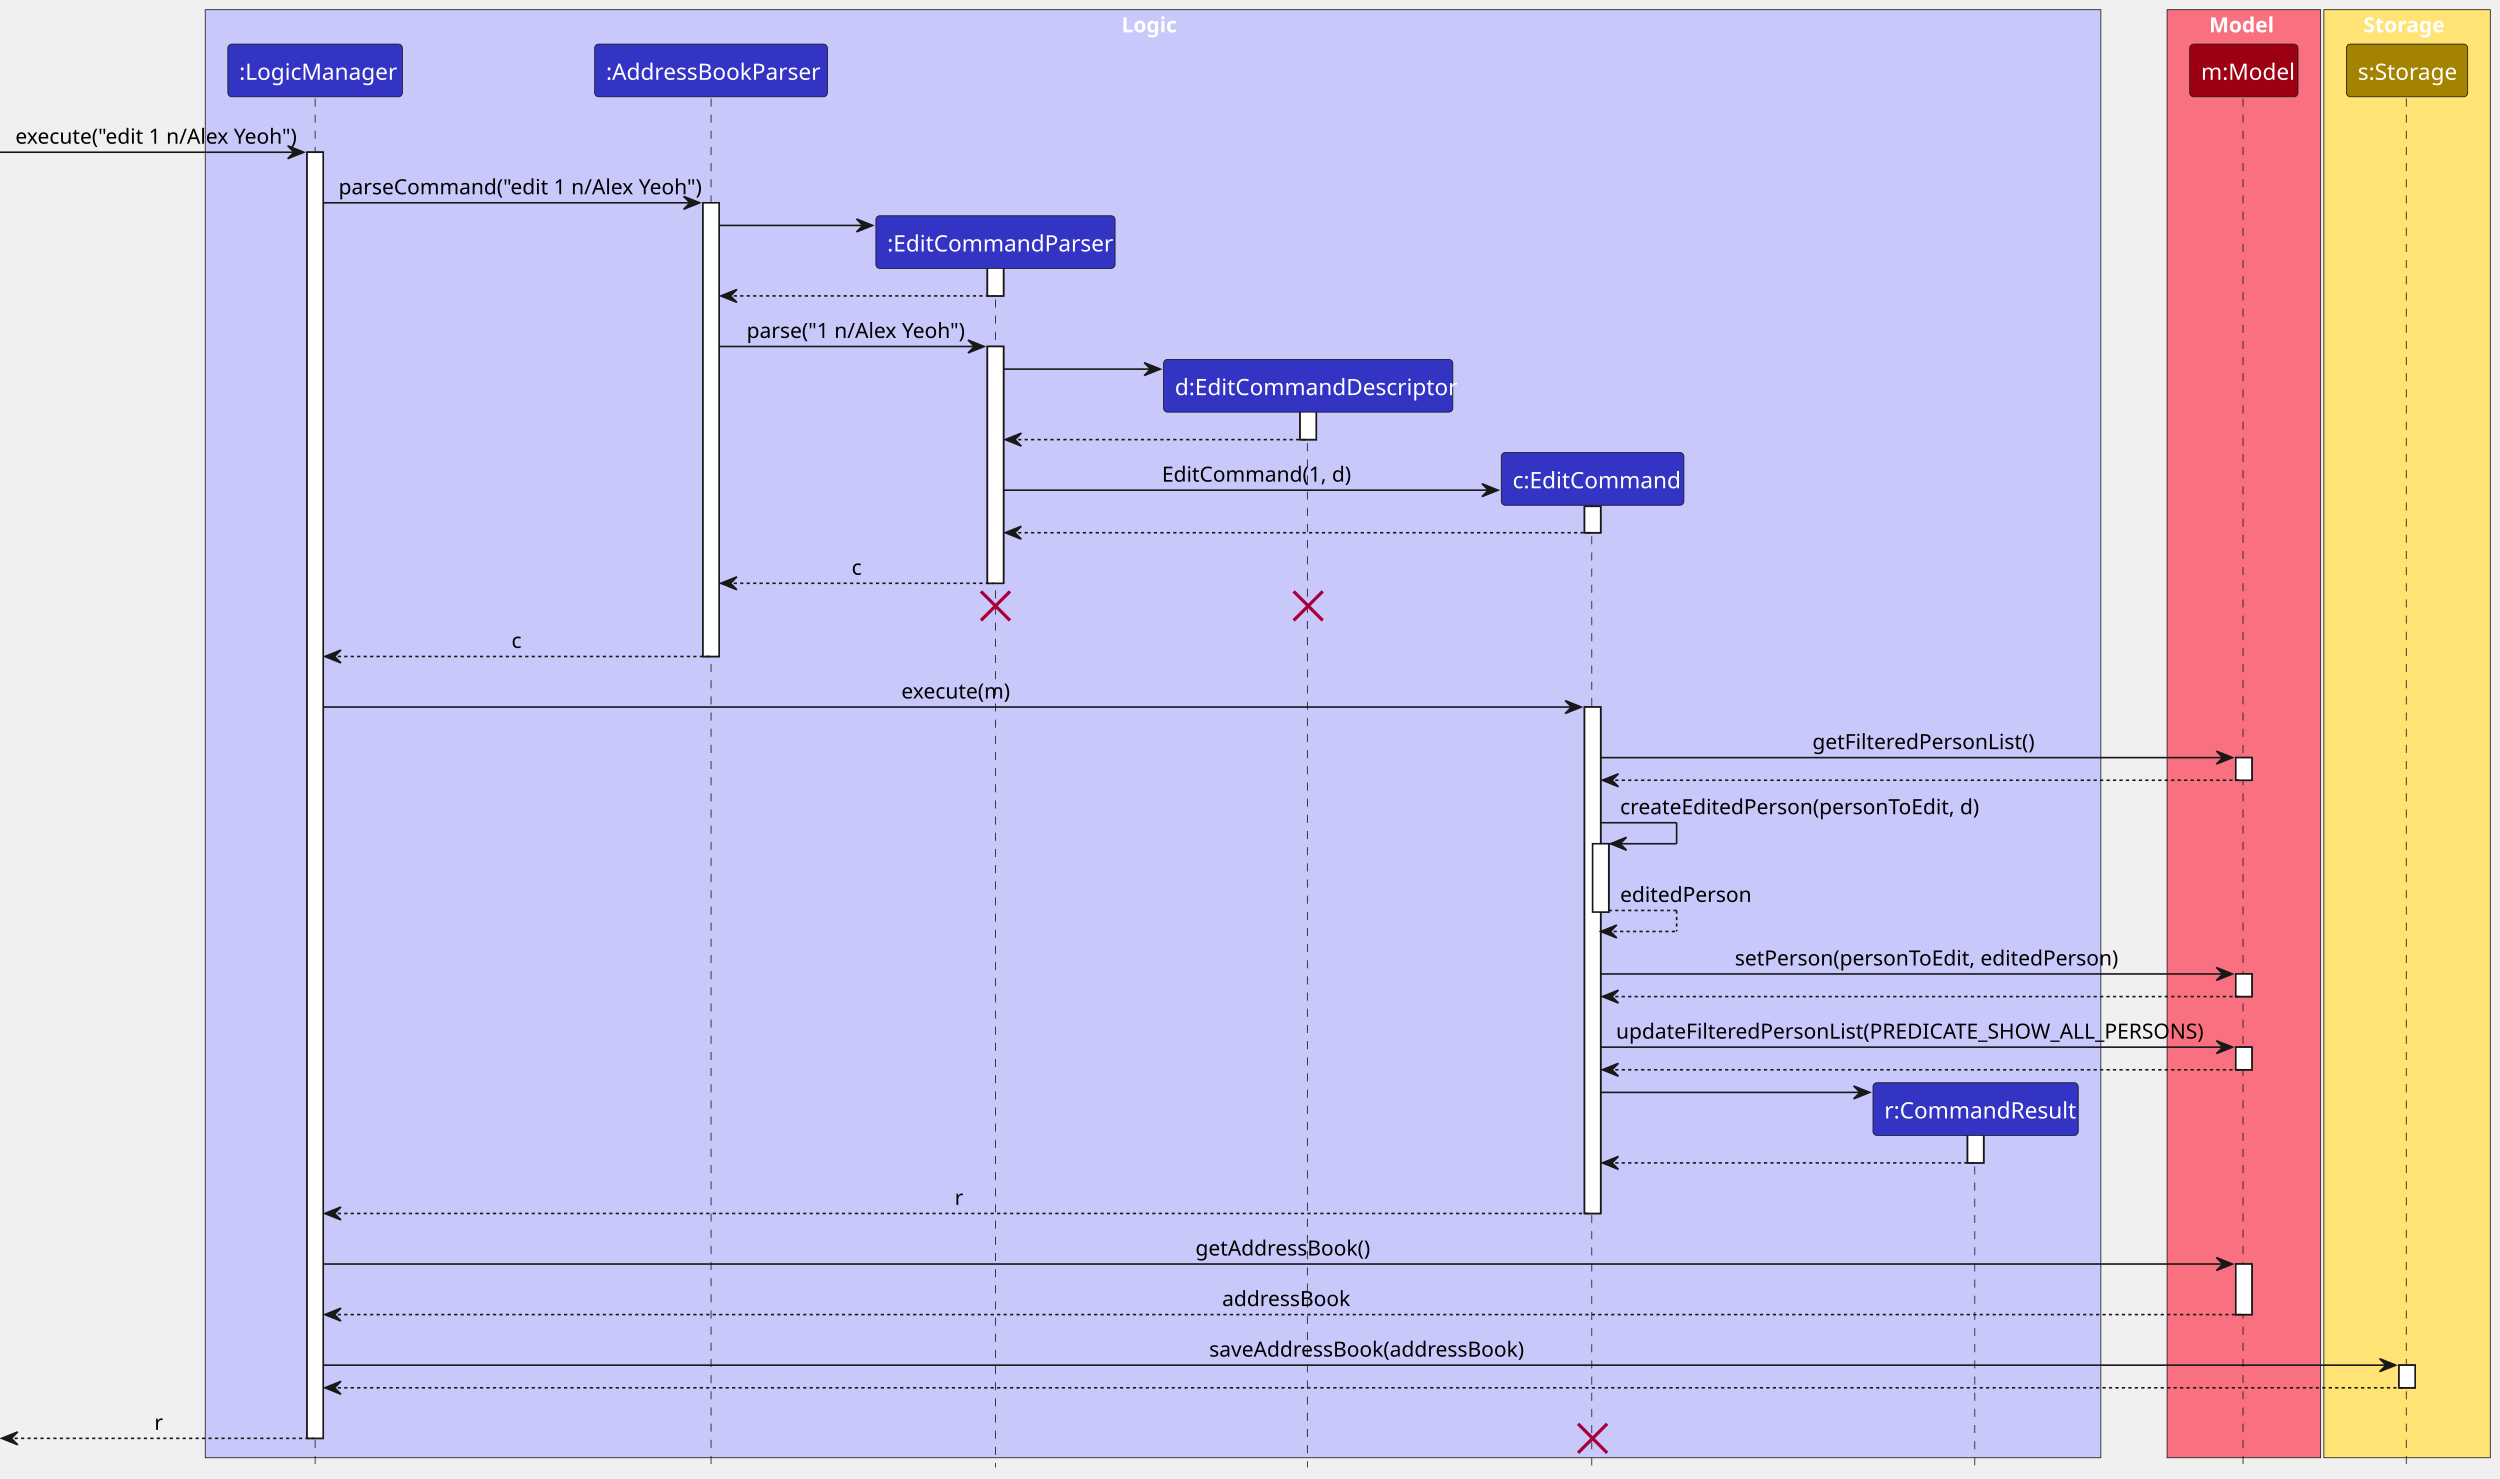
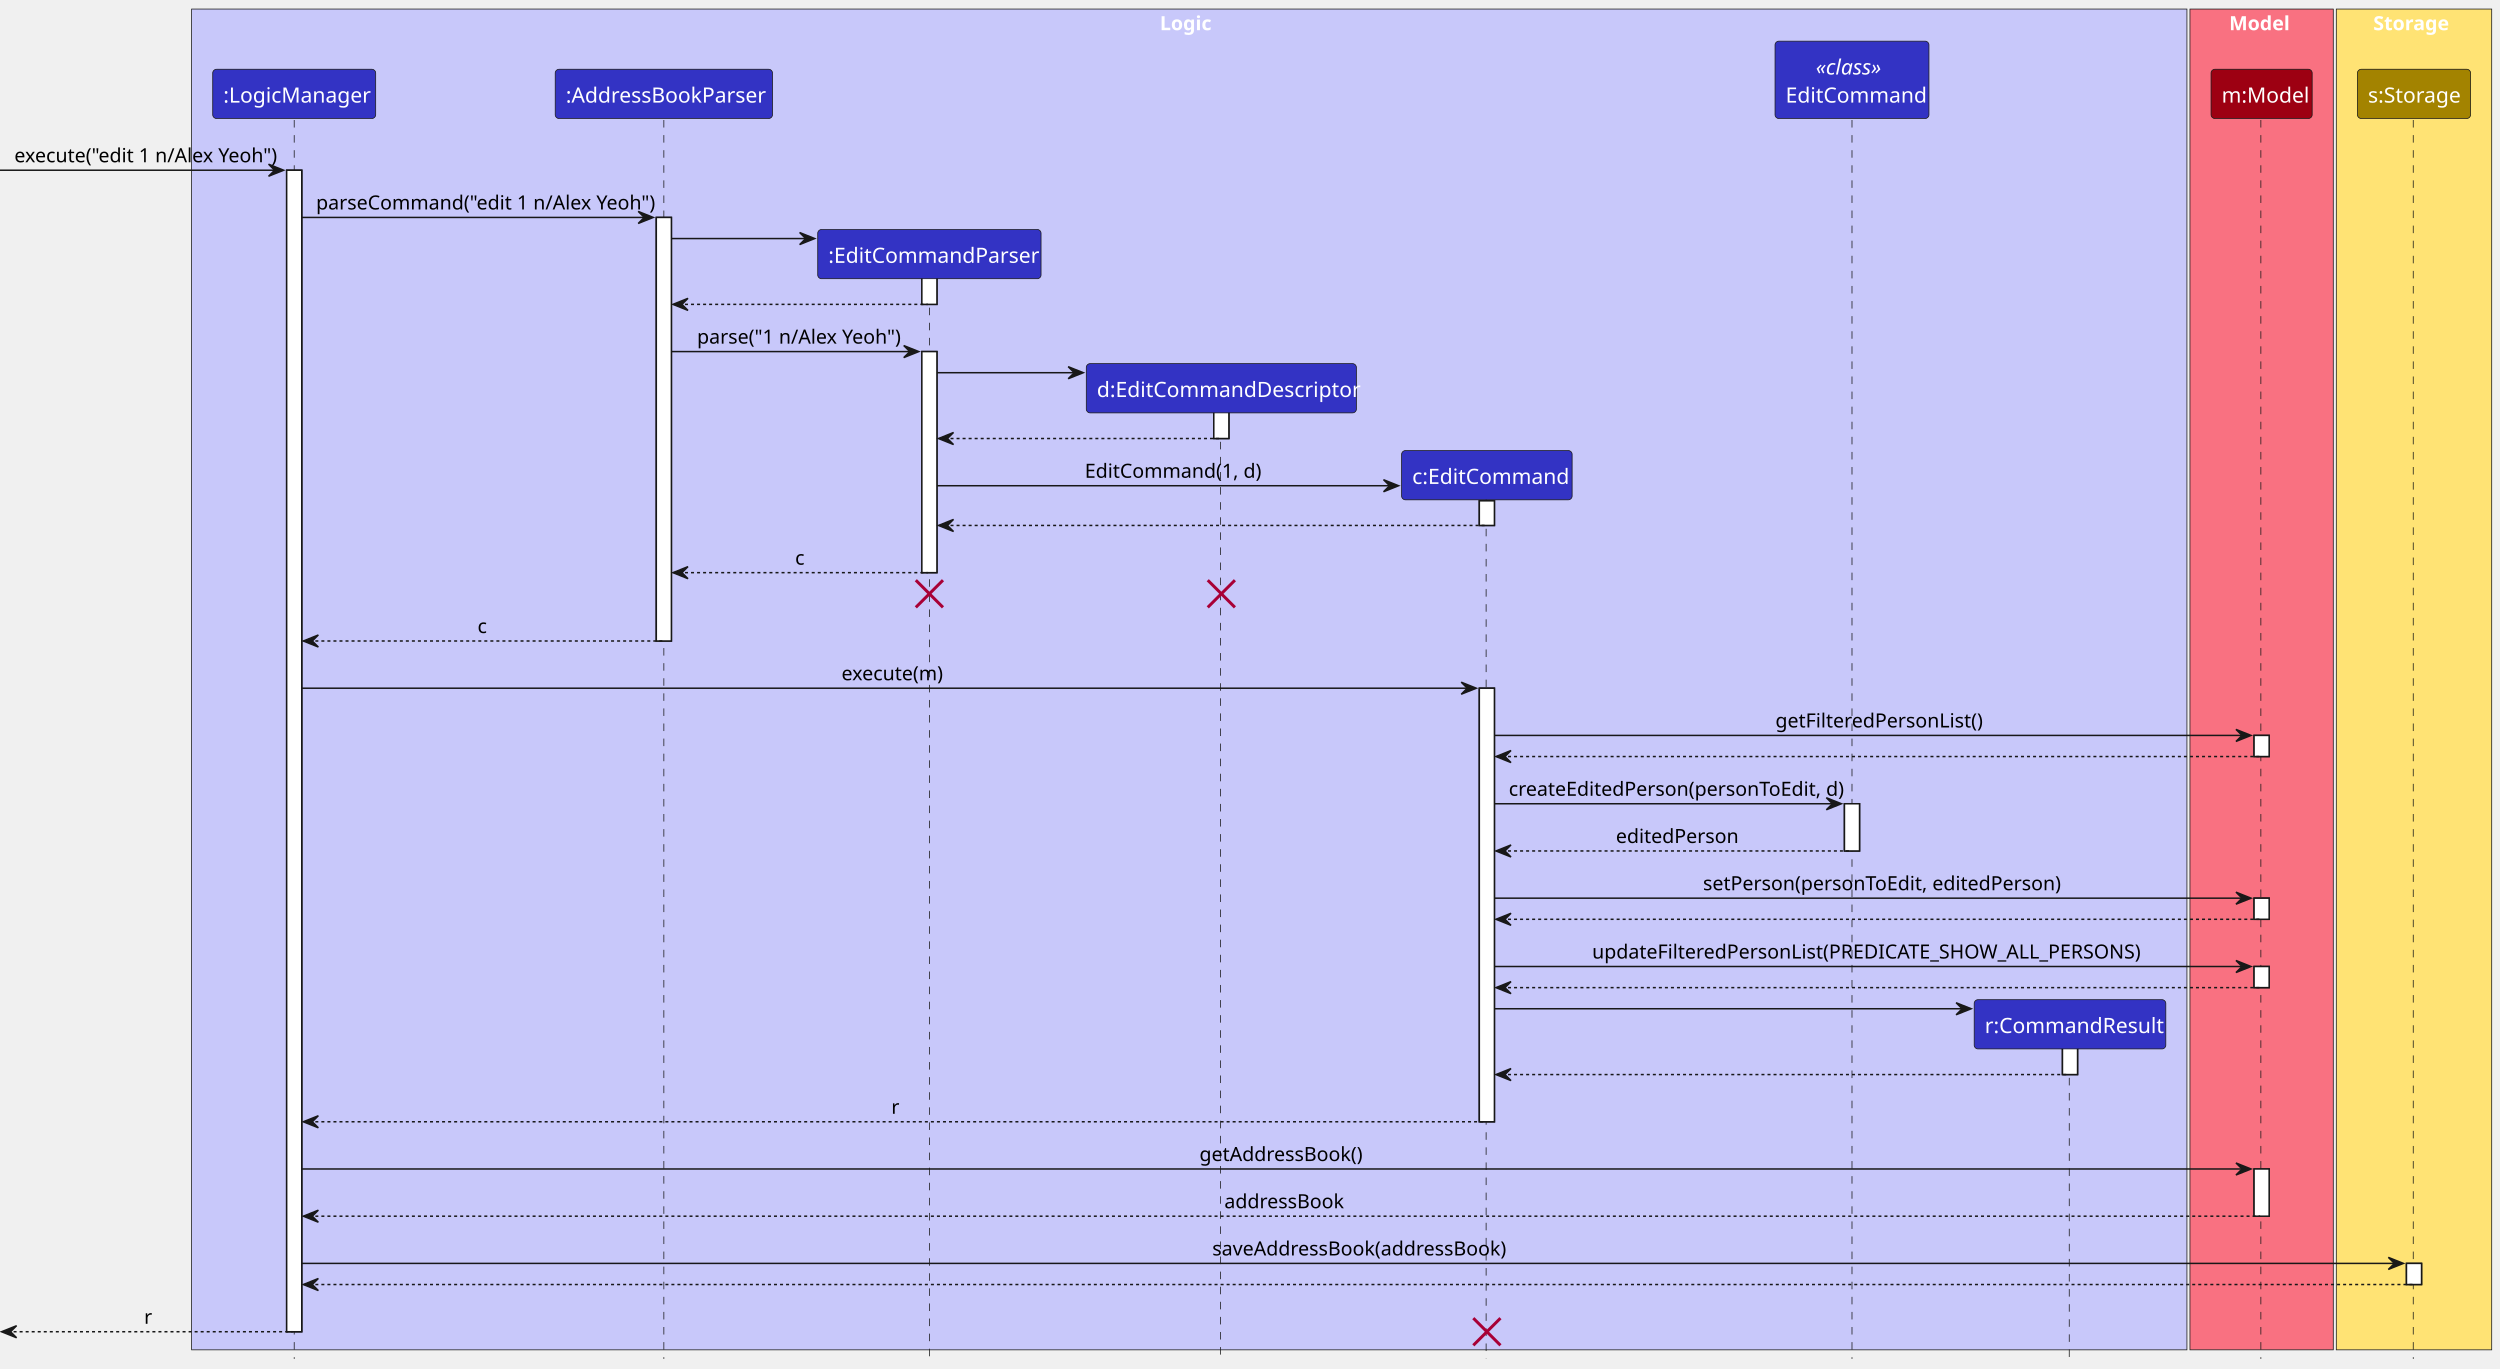
- <svg xmlns="http://www.w3.org/2000/svg" contentStyleType="text/css" height="915px" preserveAspectRatio="none" style="width:1547px;height:915px;background:#FFFFFF;" version="1.1" viewBox="0 0 1547 915" width="1547px" zoomAndPan="magnify">
+ <svg xmlns="http://www.w3.org/2000/svg" contentStyleType="text/css" height="907px" preserveAspectRatio="none" style="width:1657px;height:907px;background:#FFFFFF;" version="1.1" viewBox="0 0 1657 907" width="1657px" zoomAndPan="magnify">
  <defs />
  <g>
-     <rect fill="#C8C8FA" height="896.053" style="stroke:#181818;stroke-width:0.5;" width="1173" x="127" y="6" />
-     <text fill="#FFFFFF" font-family="sans-serif" font-size="13" font-weight="bold" lengthAdjust="spacing" textLength="35" x="694" y="20.028">Logic</text>
-     <rect fill="#F97181" height="896.053" style="stroke:#181818;stroke-width:0.5;" width="95" x="1341" y="6" />
-     <text fill="#FFFFFF" font-family="sans-serif" font-size="13" font-weight="bold" lengthAdjust="spacing" textLength="39" x="1367" y="20.028">Model</text>
-     <rect fill="#FFE374" height="896.053" style="stroke:#181818;stroke-width:0.5;" width="103" x="1438" y="6" />
-     <text fill="#FFFFFF" font-family="sans-serif" font-size="13" font-weight="bold" lengthAdjust="spacing" textLength="50" x="1462.5" y="20.028">Storage</text>
-     <rect fill="#FFFFFF" height="795.85" style="stroke:#181818;stroke-width:1.0;" width="10" x="190" y="94.203" />
-     <rect fill="#FFFFFF" height="280.736" style="stroke:#181818;stroke-width:1.0;" width="10" x="435" y="125.494" />
-     <rect fill="#FFFFFF" height="33.621" style="stroke:#181818;stroke-width:1.0;" width="10" x="611" y="149.494" />
-     <rect fill="#FFFFFF" height="146.533" style="stroke:#181818;stroke-width:1.0;" width="10" x="611" y="214.406" />
-     <rect fill="#FFFFFF" height="33.621" style="stroke:#181818;stroke-width:1.0;" width="10" x="804.5" y="238.406" />
-     <rect fill="#FFFFFF" height="16.33" style="stroke:#181818;stroke-width:1.0;" width="10" x="980.5" y="313.318" />
-     <rect fill="#FFFFFF" height="313.367" style="stroke:#181818;stroke-width:1.0;" width="10" x="980.5" y="437.522" />
-     <rect fill="#FFFFFF" height="42.291" style="stroke:#181818;stroke-width:1.0;" width="10" x="985.5" y="522.104" />
-     <rect fill="#FFFFFF" height="33.621" style="stroke:#181818;stroke-width:1.0;" width="10" x="1217.5" y="685.977" />
-     <rect fill="#FFFFFF" height="14" style="stroke:#181818;stroke-width:1.0;" width="10" x="1383.5" y="468.812" />
-     <rect fill="#FFFFFF" height="14" style="stroke:#181818;stroke-width:1.0;" width="10" x="1383.5" y="602.686" />
-     <rect fill="#FFFFFF" height="14" style="stroke:#181818;stroke-width:1.0;" width="10" x="1383.5" y="647.977" />
-     <rect fill="#FFFFFF" height="31.291" style="stroke:#181818;stroke-width:1.0;" width="10" x="1383.5" y="782.18" />
-     <rect fill="#FFFFFF" height="14" style="stroke:#181818;stroke-width:1.0;" width="10" x="1484.5" y="844.762" />
-     <line style="stroke:#181818;stroke-width:0.5;stroke-dasharray:5.0,5.0;" x1="195" x2="195" y1="60.912" y2="908.053" />
-     <line style="stroke:#181818;stroke-width:0.5;stroke-dasharray:5.0,5.0;" x1="440" x2="440" y1="60.912" y2="908.053" />
-     <line style="stroke:#181818;stroke-width:0.5;stroke-dasharray:5.0,5.0;" x1="616" x2="616" y1="165.305" y2="908.053" />
-     <line style="stroke:#181818;stroke-width:0.5;stroke-dasharray:5.0,5.0;" x1="809" x2="809" y1="254.217" y2="908.053" />
-     <line style="stroke:#181818;stroke-width:0.5;stroke-dasharray:5.0,5.0;" x1="985" x2="985" y1="311.838" y2="908.053" />
-     <line style="stroke:#181818;stroke-width:0.5;stroke-dasharray:5.0,5.0;" x1="1222" x2="1222" y1="701.787" y2="908.053" />
-     <line style="stroke:#181818;stroke-width:0.5;stroke-dasharray:5.0,5.0;" x1="1388" x2="1388" y1="60.912" y2="908.053" />
-     <line style="stroke:#181818;stroke-width:0.5;stroke-dasharray:5.0,5.0;" x1="1489" x2="1489" y1="60.912" y2="908.053" />
-     <rect fill="#3333C4" height="32.621" rx="2.5" ry="2.5" style="stroke:#181818;stroke-width:0.5;" width="108" x="141" y="27.291" />
-     <text fill="#FFFFFF" font-family="sans-serif" font-size="14" lengthAdjust="spacing" textLength="94" x="148" y="49.398">:LogicManager</text>
-     <rect fill="#3333C4" height="32.621" rx="2.5" ry="2.5" style="stroke:#181818;stroke-width:0.5;" width="144" x="368" y="27.291" />
-     <text fill="#FFFFFF" font-family="sans-serif" font-size="14" lengthAdjust="spacing" textLength="130" x="375" y="49.398">:AddressBookParser</text>
-     <rect fill="#9D0012" height="32.621" rx="2.5" ry="2.5" style="stroke:#181818;stroke-width:0.5;" width="67" x="1355" y="27.291" />
-     <text fill="#FFFFFF" font-family="sans-serif" font-size="14" lengthAdjust="spacing" textLength="53" x="1362" y="49.398">m:Model</text>
-     <rect fill="#A38300" height="32.621" rx="2.5" ry="2.5" style="stroke:#181818;stroke-width:0.5;" width="75" x="1452" y="27.291" />
-     <text fill="#FFFFFF" font-family="sans-serif" font-size="14" lengthAdjust="spacing" textLength="61" x="1459" y="49.398">s:Storage</text>
-     <rect fill="#FFFFFF" height="795.85" style="stroke:#181818;stroke-width:1.0;" width="10" x="190" y="94.203" />
-     <rect fill="#FFFFFF" height="280.736" style="stroke:#181818;stroke-width:1.0;" width="10" x="435" y="125.494" />
-     <rect fill="#FFFFFF" height="33.621" style="stroke:#181818;stroke-width:1.0;" width="10" x="611" y="149.494" />
-     <rect fill="#FFFFFF" height="146.533" style="stroke:#181818;stroke-width:1.0;" width="10" x="611" y="214.406" />
-     <rect fill="#FFFFFF" height="33.621" style="stroke:#181818;stroke-width:1.0;" width="10" x="804.5" y="238.406" />
-     <rect fill="#FFFFFF" height="16.33" style="stroke:#181818;stroke-width:1.0;" width="10" x="980.5" y="313.318" />
-     <rect fill="#FFFFFF" height="313.367" style="stroke:#181818;stroke-width:1.0;" width="10" x="980.5" y="437.522" />
-     <rect fill="#FFFFFF" height="42.291" style="stroke:#181818;stroke-width:1.0;" width="10" x="985.5" y="522.104" />
-     <rect fill="#FFFFFF" height="33.621" style="stroke:#181818;stroke-width:1.0;" width="10" x="1217.5" y="685.977" />
-     <rect fill="#FFFFFF" height="14" style="stroke:#181818;stroke-width:1.0;" width="10" x="1383.5" y="468.812" />
-     <rect fill="#FFFFFF" height="14" style="stroke:#181818;stroke-width:1.0;" width="10" x="1383.5" y="602.686" />
-     <rect fill="#FFFFFF" height="14" style="stroke:#181818;stroke-width:1.0;" width="10" x="1383.5" y="647.977" />
-     <rect fill="#FFFFFF" height="31.291" style="stroke:#181818;stroke-width:1.0;" width="10" x="1383.5" y="782.18" />
-     <rect fill="#FFFFFF" height="14" style="stroke:#181818;stroke-width:1.0;" width="10" x="1484.5" y="844.762" />
-     <polygon fill="#181818" points="178,90.203,188,94.203,178,98.203,182,94.203" style="stroke:#181818;stroke-width:1.0;" />
-     <line style="stroke:#181818;stroke-width:1.0;" x1="0" x2="184" y1="94.203" y2="94.203" />
-     <text fill="#000000" font-family="sans-serif" font-size="13" lengthAdjust="spacing" textLength="171" x="9.5" y="88.94">execute("edit 1 n/Alex Yeoh")</text>
-     <polygon fill="#181818" points="423,121.494,433,125.494,423,129.494,427,125.494" style="stroke:#181818;stroke-width:1.0;" />
-     <line style="stroke:#181818;stroke-width:1.0;" x1="200" x2="429" y1="125.494" y2="125.494" />
-     <text fill="#000000" font-family="sans-serif" font-size="13" lengthAdjust="spacing" textLength="216" x="209.5" y="120.231">parseCommand("edit 1 n/Alex Yeoh")</text>
-     <polygon fill="#181818" points="530,135.494,540,139.494,530,143.494,534,139.494" style="stroke:#181818;stroke-width:1.0;" />
-     <line style="stroke:#181818;stroke-width:1.0;" x1="445" x2="536" y1="139.494" y2="139.494" />
-     <rect fill="#3333C4" height="32.621" rx="2.5" ry="2.5" style="stroke:#181818;stroke-width:0.5;" width="148" x="542" y="133.494" />
-     <text fill="#FFFFFF" font-family="sans-serif" font-size="14" lengthAdjust="spacing" textLength="134" x="549" y="155.602">:EditCommandParser</text>
-     <polygon fill="#181818" points="456,179.115,446,183.115,456,187.115,452,183.115" style="stroke:#181818;stroke-width:1.0;" />
-     <line style="stroke:#181818;stroke-width:1.0;stroke-dasharray:2.0,2.0;" x1="450" x2="615" y1="183.115" y2="183.115" />
-     <polygon fill="#181818" points="599,210.406,609,214.406,599,218.406,603,214.406" style="stroke:#181818;stroke-width:1.0;" />
-     <line style="stroke:#181818;stroke-width:1.0;" x1="445" x2="605" y1="214.406" y2="214.406" />
-     <text fill="#000000" font-family="sans-serif" font-size="13" lengthAdjust="spacing" textLength="132" x="462" y="209.144">parse("1 n/Alex Yeoh")</text>
-     <polygon fill="#181818" points="708,224.406,718,228.406,708,232.406,712,228.406" style="stroke:#181818;stroke-width:1.0;" />
-     <line style="stroke:#181818;stroke-width:1.0;" x1="621" x2="714" y1="228.406" y2="228.406" />
-     <rect fill="#3333C4" height="32.621" rx="2.5" ry="2.5" style="stroke:#181818;stroke-width:0.5;" width="179" x="720" y="222.406" />
-     <text fill="#FFFFFF" font-family="sans-serif" font-size="14" lengthAdjust="spacing" textLength="165" x="727" y="244.514">d:EditCommandDescriptor</text>
-     <polygon fill="#181818" points="632,268.027,622,272.027,632,276.027,628,272.027" style="stroke:#181818;stroke-width:1.0;" />
-     <line style="stroke:#181818;stroke-width:1.0;stroke-dasharray:2.0,2.0;" x1="626" x2="808.5" y1="272.027" y2="272.027" />
-     <polygon fill="#181818" points="917,299.318,927,303.318,917,307.318,921,303.318" style="stroke:#181818;stroke-width:1.0;" />
-     <line style="stroke:#181818;stroke-width:1.0;" x1="621" x2="923" y1="303.318" y2="303.318" />
-     <text fill="#000000" font-family="sans-serif" font-size="13" lengthAdjust="spacing" textLength="112" x="719" y="298.056">EditCommand(1, d)</text>
-     <rect fill="#3333C4" height="32.621" rx="2.5" ry="2.5" style="stroke:#181818;stroke-width:0.5;" width="113" x="929" y="280.027" />
-     <text fill="#FFFFFF" font-family="sans-serif" font-size="14" lengthAdjust="spacing" textLength="99" x="936" y="302.135">c:EditCommand</text>
-     <polygon fill="#181818" points="632,325.648,622,329.648,632,333.648,628,329.648" style="stroke:#181818;stroke-width:1.0;" />
-     <line style="stroke:#181818;stroke-width:1.0;stroke-dasharray:2.0,2.0;" x1="626" x2="984.5" y1="329.648" y2="329.648" />
-     <polygon fill="#181818" points="456,356.94,446,360.94,456,364.94,452,360.94" style="stroke:#181818;stroke-width:1.0;" />
-     <line style="stroke:#181818;stroke-width:1.0;stroke-dasharray:2.0,2.0;" x1="450" x2="615" y1="360.94" y2="360.94" />
-     <text fill="#000000" font-family="sans-serif" font-size="13" lengthAdjust="spacing" textLength="7" x="527" y="355.677">c</text>
-     <line style="stroke:#A80036;stroke-width:2.0;" x1="607" x2="625" y1="365.94" y2="383.94" />
-     <line style="stroke:#A80036;stroke-width:2.0;" x1="607" x2="625" y1="383.94" y2="365.94" />
-     <line style="stroke:#A80036;stroke-width:2.0;" x1="800.5" x2="818.5" y1="365.94" y2="383.94" />
-     <line style="stroke:#A80036;stroke-width:2.0;" x1="800.5" x2="818.5" y1="383.94" y2="365.94" />
-     <polygon fill="#181818" points="211,402.231,201,406.231,211,410.231,207,406.231" style="stroke:#181818;stroke-width:1.0;" />
-     <line style="stroke:#181818;stroke-width:1.0;stroke-dasharray:2.0,2.0;" x1="205" x2="439" y1="406.231" y2="406.231" />
-     <text fill="#000000" font-family="sans-serif" font-size="13" lengthAdjust="spacing" textLength="7" x="316.5" y="400.968">c</text>
-     <polygon fill="#181818" points="968.5,433.522,978.5,437.522,968.5,441.522,972.5,437.522" style="stroke:#181818;stroke-width:1.0;" />
-     <line style="stroke:#181818;stroke-width:1.0;" x1="200" x2="974.5" y1="437.522" y2="437.522" />
-     <text fill="#000000" font-family="sans-serif" font-size="13" lengthAdjust="spacing" textLength="65" x="557.75" y="432.259">execute(m)</text>
-     <polygon fill="#181818" points="1371.5,464.812,1381.5,468.812,1371.5,472.812,1375.5,468.812" style="stroke:#181818;stroke-width:1.0;" />
-     <line style="stroke:#181818;stroke-width:1.0;" x1="990.5" x2="1377.5" y1="468.812" y2="468.812" />
-     <text fill="#000000" font-family="sans-serif" font-size="13" lengthAdjust="spacing" textLength="131" x="1121.5" y="463.55">getFilteredPersonList()</text>
-     <polygon fill="#181818" points="1001.5,478.812,991.5,482.812,1001.5,486.812,997.5,482.812" style="stroke:#181818;stroke-width:1.0;" />
-     <line style="stroke:#181818;stroke-width:1.0;stroke-dasharray:2.0,2.0;" x1="995.5" x2="1387.5" y1="482.812" y2="482.812" />
-     <line style="stroke:#181818;stroke-width:1.0;" x1="990.5" x2="1037.5" y1="509.103" y2="509.103" />
-     <line style="stroke:#181818;stroke-width:1.0;" x1="1037.5" x2="1037.5" y1="509.103" y2="522.104" />
-     <line style="stroke:#181818;stroke-width:1.0;" x1="996.5" x2="1037.5" y1="522.104" y2="522.104" />
-     <polygon fill="#181818" points="1006.5,518.104,996.5,522.104,1006.5,526.104,1002.5,522.104" style="stroke:#181818;stroke-width:1.0;" />
-     <text fill="#000000" font-family="sans-serif" font-size="13" lengthAdjust="spacing" textLength="213" x="1002.5" y="503.841">createEditedPerson(personToEdit, d)</text>
-     <line style="stroke:#181818;stroke-width:1.0;stroke-dasharray:2.0,2.0;" x1="995.5" x2="1037.5" y1="563.394" y2="563.394" />
-     <line style="stroke:#181818;stroke-width:1.0;stroke-dasharray:2.0,2.0;" x1="1037.5" x2="1037.5" y1="563.394" y2="576.394" />
-     <line style="stroke:#181818;stroke-width:1.0;stroke-dasharray:2.0,2.0;" x1="990.5" x2="1037.5" y1="576.394" y2="576.394" />
-     <polygon fill="#181818" points="1000.5,572.394,990.5,576.394,1000.5,580.394,996.5,576.394" style="stroke:#181818;stroke-width:1.0;" />
-     <text fill="#000000" font-family="sans-serif" font-size="13" lengthAdjust="spacing" textLength="76" x="1002.5" y="558.132">editedPerson</text>
-     <polygon fill="#181818" points="1371.5,598.686,1381.5,602.686,1371.5,606.686,1375.5,602.686" style="stroke:#181818;stroke-width:1.0;" />
-     <line style="stroke:#181818;stroke-width:1.0;" x1="990.5" x2="1377.5" y1="602.686" y2="602.686" />
-     <text fill="#000000" font-family="sans-serif" font-size="13" lengthAdjust="spacing" textLength="227" x="1073.5" y="597.423">setPerson(personToEdit, editedPerson)</text>
-     <polygon fill="#181818" points="1001.5,612.686,991.5,616.686,1001.5,620.686,997.5,616.686" style="stroke:#181818;stroke-width:1.0;" />
-     <line style="stroke:#181818;stroke-width:1.0;stroke-dasharray:2.0,2.0;" x1="995.5" x2="1387.5" y1="616.686" y2="616.686" />
-     <polygon fill="#181818" points="1371.5,643.977,1381.5,647.977,1371.5,651.977,1375.5,647.977" style="stroke:#181818;stroke-width:1.0;" />
-     <line style="stroke:#181818;stroke-width:1.0;" x1="990.5" x2="1377.5" y1="647.977" y2="647.977" />
-     <text fill="#000000" font-family="sans-serif" font-size="13" lengthAdjust="spacing" textLength="374" x="1000" y="642.714">updateFilteredPersonList(PREDICATE_SHOW_ALL_PERSONS)</text>
-     <polygon fill="#181818" points="1001.5,657.977,991.5,661.977,1001.5,665.977,997.5,661.977" style="stroke:#181818;stroke-width:1.0;" />
-     <line style="stroke:#181818;stroke-width:1.0;stroke-dasharray:2.0,2.0;" x1="995.5" x2="1387.5" y1="661.977" y2="661.977" />
-     <polygon fill="#181818" points="1147,671.977,1157,675.977,1147,679.977,1151,675.977" style="stroke:#181818;stroke-width:1.0;" />
-     <line style="stroke:#181818;stroke-width:1.0;" x1="990.5" x2="1153" y1="675.977" y2="675.977" />
-     <rect fill="#3333C4" height="32.621" rx="2.5" ry="2.5" style="stroke:#181818;stroke-width:0.5;" width="127" x="1159" y="669.977" />
-     <text fill="#FFFFFF" font-family="sans-serif" font-size="14" lengthAdjust="spacing" textLength="113" x="1166" y="692.084">r:CommandResult</text>
-     <polygon fill="#181818" points="1001.5,715.598,991.5,719.598,1001.5,723.598,997.5,719.598" style="stroke:#181818;stroke-width:1.0;" />
-     <line style="stroke:#181818;stroke-width:1.0;stroke-dasharray:2.0,2.0;" x1="995.5" x2="1221.5" y1="719.598" y2="719.598" />
-     <polygon fill="#181818" points="211,746.889,201,750.889,211,754.889,207,750.889" style="stroke:#181818;stroke-width:1.0;" />
-     <line style="stroke:#181818;stroke-width:1.0;stroke-dasharray:2.0,2.0;" x1="205" x2="984.5" y1="750.889" y2="750.889" />
-     <text fill="#000000" font-family="sans-serif" font-size="13" lengthAdjust="spacing" textLength="4" x="590.75" y="745.626">r</text>
-     <polygon fill="#181818" points="1371.5,778.18,1381.5,782.18,1371.5,786.18,1375.5,782.18" style="stroke:#181818;stroke-width:1.0;" />
-     <line style="stroke:#181818;stroke-width:1.0;" x1="200" x2="1377.5" y1="782.18" y2="782.18" />
-     <text fill="#000000" font-family="sans-serif" font-size="13" lengthAdjust="spacing" textLength="104" x="739.75" y="776.917">getAddressBook()</text>
-     <polygon fill="#181818" points="211,809.471,201,813.471,211,817.471,207,813.471" style="stroke:#181818;stroke-width:1.0;" />
-     <line style="stroke:#181818;stroke-width:1.0;stroke-dasharray:2.0,2.0;" x1="205" x2="1387.5" y1="813.471" y2="813.471" />
-     <text fill="#000000" font-family="sans-serif" font-size="13" lengthAdjust="spacing" textLength="76" x="756.25" y="808.208">addressBook</text>
-     <polygon fill="#181818" points="1472.5,840.762,1482.5,844.762,1472.5,848.762,1476.5,844.762" style="stroke:#181818;stroke-width:1.0;" />
-     <line style="stroke:#181818;stroke-width:1.0;" x1="200" x2="1478.5" y1="844.762" y2="844.762" />
-     <text fill="#000000" font-family="sans-serif" font-size="13" lengthAdjust="spacing" textLength="188" x="748.25" y="839.499">saveAddressBook(addressBook)</text>
-     <polygon fill="#181818" points="211,854.762,201,858.762,211,862.762,207,858.762" style="stroke:#181818;stroke-width:1.0;" />
-     <line style="stroke:#181818;stroke-width:1.0;stroke-dasharray:2.0,2.0;" x1="205" x2="1488.5" y1="858.762" y2="858.762" />
-     <polygon fill="#181818" points="11,886.053,1,890.053,11,894.053,7,890.053" style="stroke:#181818;stroke-width:1.0;" />
-     <line style="stroke:#181818;stroke-width:1.0;stroke-dasharray:2.0,2.0;" x1="5" x2="194" y1="890.053" y2="890.053" />
-     <text fill="#000000" font-family="sans-serif" font-size="13" lengthAdjust="spacing" textLength="4" x="95.5" y="884.79">r</text>
-     <line style="stroke:#A80036;stroke-width:2.0;" x1="976.5" x2="994.5" y1="881.053" y2="899.053" />
-     <line style="stroke:#A80036;stroke-width:2.0;" x1="976.5" x2="994.5" y1="899.053" y2="881.053" />
+     <rect fill="#C8C8FA" height="888.674" style="stroke:#181818;stroke-width:0.5;" width="1322.5" x="127" y="6" />
+     <text fill="#FFFFFF" font-family="sans-serif" font-size="13" font-weight="bold" lengthAdjust="spacing" textLength="35" x="768.75" y="20.028">Logic</text>
+     <rect fill="#F97181" height="888.674" style="stroke:#181818;stroke-width:0.5;" width="95" x="1451.5" y="6" />
+     <text fill="#FFFFFF" font-family="sans-serif" font-size="13" font-weight="bold" lengthAdjust="spacing" textLength="39" x="1477.5" y="20.028">Model</text>
+     <rect fill="#FFE374" height="888.674" style="stroke:#181818;stroke-width:0.5;" width="103" x="1548.5" y="6" />
+     <text fill="#FFFFFF" font-family="sans-serif" font-size="13" font-weight="bold" lengthAdjust="spacing" textLength="50" x="1573" y="20.028">Storage</text>
+     <rect fill="#FFFFFF" height="769.85" style="stroke:#181818;stroke-width:1.0;" width="10" x="190" y="112.824" />
+     <rect fill="#FFFFFF" height="280.736" style="stroke:#181818;stroke-width:1.0;" width="10" x="435" y="144.115" />
+     <rect fill="#FFFFFF" height="33.621" style="stroke:#181818;stroke-width:1.0;" width="10" x="611" y="168.115" />
+     <rect fill="#FFFFFF" height="146.533" style="stroke:#181818;stroke-width:1.0;" width="10" x="611" y="233.027" />
+     <rect fill="#FFFFFF" height="33.621" style="stroke:#181818;stroke-width:1.0;" width="10" x="804.5" y="257.027" />
+     <rect fill="#FFFFFF" height="16.33" style="stroke:#181818;stroke-width:1.0;" width="10" x="980.5" y="331.94" />
+     <rect fill="#FFFFFF" height="287.367" style="stroke:#181818;stroke-width:1.0;" width="10" x="980.5" y="456.143" />
+     <rect fill="#FFFFFF" height="31.291" style="stroke:#181818;stroke-width:1.0;" width="10" x="1222.5" y="532.725" />
+     <rect fill="#FFFFFF" height="33.621" style="stroke:#181818;stroke-width:1.0;" width="10" x="1367" y="678.598" />
+     <rect fill="#FFFFFF" height="14" style="stroke:#181818;stroke-width:1.0;" width="10" x="1494" y="487.434" />
+     <rect fill="#FFFFFF" height="14" style="stroke:#181818;stroke-width:1.0;" width="10" x="1494" y="595.307" />
+     <rect fill="#FFFFFF" height="14" style="stroke:#181818;stroke-width:1.0;" width="10" x="1494" y="640.598" />
+     <rect fill="#FFFFFF" height="31.291" style="stroke:#181818;stroke-width:1.0;" width="10" x="1494" y="774.801" />
+     <rect fill="#FFFFFF" height="14" style="stroke:#181818;stroke-width:1.0;" width="10" x="1595" y="837.383" />
+     <line style="stroke:#181818;stroke-width:0.5;stroke-dasharray:5.0,5.0;" x1="195" x2="195" y1="79.533" y2="900.674" />
+     <line style="stroke:#181818;stroke-width:0.5;stroke-dasharray:5.0,5.0;" x1="440" x2="440" y1="79.533" y2="900.674" />
+     <line style="stroke:#181818;stroke-width:0.5;stroke-dasharray:5.0,5.0;" x1="616" x2="616" y1="183.926" y2="900.674" />
+     <line style="stroke:#181818;stroke-width:0.5;stroke-dasharray:5.0,5.0;" x1="809" x2="809" y1="272.838" y2="900.674" />
+     <line style="stroke:#181818;stroke-width:0.5;stroke-dasharray:5.0,5.0;" x1="985" x2="985" y1="330.459" y2="900.674" />
+     <line style="stroke:#181818;stroke-width:0.5;stroke-dasharray:5.0,5.0;" x1="1227.5" x2="1227.5" y1="79.533" y2="900.674" />
+     <line style="stroke:#181818;stroke-width:0.5;stroke-dasharray:5.0,5.0;" x1="1371.5" x2="1371.5" y1="694.408" y2="900.674" />
+     <line style="stroke:#181818;stroke-width:0.5;stroke-dasharray:5.0,5.0;" x1="1498.5" x2="1498.5" y1="79.533" y2="900.674" />
+     <line style="stroke:#181818;stroke-width:0.5;stroke-dasharray:5.0,5.0;" x1="1599.5" x2="1599.5" y1="79.533" y2="900.674" />
+     <rect fill="#3333C4" height="32.621" rx="2.5" ry="2.5" style="stroke:#181818;stroke-width:0.5;" width="108" x="141" y="45.912" />
+     <text fill="#FFFFFF" font-family="sans-serif" font-size="14" lengthAdjust="spacing" textLength="94" x="148" y="68.019">:LogicManager</text>
+     <rect fill="#3333C4" height="32.621" rx="2.5" ry="2.5" style="stroke:#181818;stroke-width:0.5;" width="144" x="368" y="45.912" />
+     <text fill="#FFFFFF" font-family="sans-serif" font-size="14" lengthAdjust="spacing" textLength="130" x="375" y="68.019">:AddressBookParser</text>
+     <rect fill="#3333C4" height="51.242" rx="2.5" ry="2.5" style="stroke:#181818;stroke-width:0.5;" width="102" x="1176.5" y="27.291" />
+     <text fill="#FFFFFF" font-family="sans-serif" font-size="14" font-style="italic" lengthAdjust="spacing" textLength="48" x="1203.5" y="49.398">«class»</text>
+     <text fill="#FFFFFF" font-family="sans-serif" font-size="14" lengthAdjust="spacing" textLength="88" x="1183.5" y="68.019">EditCommand</text>
+     <rect fill="#9D0012" height="32.621" rx="2.5" ry="2.5" style="stroke:#181818;stroke-width:0.5;" width="67" x="1465.5" y="45.912" />
+     <text fill="#FFFFFF" font-family="sans-serif" font-size="14" lengthAdjust="spacing" textLength="53" x="1472.5" y="68.019">m:Model</text>
+     <rect fill="#A38300" height="32.621" rx="2.5" ry="2.5" style="stroke:#181818;stroke-width:0.5;" width="75" x="1562.5" y="45.912" />
+     <text fill="#FFFFFF" font-family="sans-serif" font-size="14" lengthAdjust="spacing" textLength="61" x="1569.5" y="68.019">s:Storage</text>
+     <rect fill="#FFFFFF" height="769.85" style="stroke:#181818;stroke-width:1.0;" width="10" x="190" y="112.824" />
+     <rect fill="#FFFFFF" height="280.736" style="stroke:#181818;stroke-width:1.0;" width="10" x="435" y="144.115" />
+     <rect fill="#FFFFFF" height="33.621" style="stroke:#181818;stroke-width:1.0;" width="10" x="611" y="168.115" />
+     <rect fill="#FFFFFF" height="146.533" style="stroke:#181818;stroke-width:1.0;" width="10" x="611" y="233.027" />
+     <rect fill="#FFFFFF" height="33.621" style="stroke:#181818;stroke-width:1.0;" width="10" x="804.5" y="257.027" />
+     <rect fill="#FFFFFF" height="16.33" style="stroke:#181818;stroke-width:1.0;" width="10" x="980.5" y="331.94" />
+     <rect fill="#FFFFFF" height="287.367" style="stroke:#181818;stroke-width:1.0;" width="10" x="980.5" y="456.143" />
+     <rect fill="#FFFFFF" height="31.291" style="stroke:#181818;stroke-width:1.0;" width="10" x="1222.5" y="532.725" />
+     <rect fill="#FFFFFF" height="33.621" style="stroke:#181818;stroke-width:1.0;" width="10" x="1367" y="678.598" />
+     <rect fill="#FFFFFF" height="14" style="stroke:#181818;stroke-width:1.0;" width="10" x="1494" y="487.434" />
+     <rect fill="#FFFFFF" height="14" style="stroke:#181818;stroke-width:1.0;" width="10" x="1494" y="595.307" />
+     <rect fill="#FFFFFF" height="14" style="stroke:#181818;stroke-width:1.0;" width="10" x="1494" y="640.598" />
+     <rect fill="#FFFFFF" height="31.291" style="stroke:#181818;stroke-width:1.0;" width="10" x="1494" y="774.801" />
+     <rect fill="#FFFFFF" height="14" style="stroke:#181818;stroke-width:1.0;" width="10" x="1595" y="837.383" />
+     <polygon fill="#181818" points="178,108.824,188,112.824,178,116.824,182,112.824" style="stroke:#181818;stroke-width:1.0;" />
+     <line style="stroke:#181818;stroke-width:1.0;" x1="0" x2="184" y1="112.824" y2="112.824" />
+     <text fill="#000000" font-family="sans-serif" font-size="13" lengthAdjust="spacing" textLength="171" x="9.5" y="107.561">execute("edit 1 n/Alex Yeoh")</text>
+     <polygon fill="#181818" points="423,140.115,433,144.115,423,148.115,427,144.115" style="stroke:#181818;stroke-width:1.0;" />
+     <line style="stroke:#181818;stroke-width:1.0;" x1="200" x2="429" y1="144.115" y2="144.115" />
+     <text fill="#000000" font-family="sans-serif" font-size="13" lengthAdjust="spacing" textLength="216" x="209.5" y="138.852">parseCommand("edit 1 n/Alex Yeoh")</text>
+     <polygon fill="#181818" points="530,154.115,540,158.115,530,162.115,534,158.115" style="stroke:#181818;stroke-width:1.0;" />
+     <line style="stroke:#181818;stroke-width:1.0;" x1="445" x2="536" y1="158.115" y2="158.115" />
+     <rect fill="#3333C4" height="32.621" rx="2.5" ry="2.5" style="stroke:#181818;stroke-width:0.5;" width="148" x="542" y="152.115" />
+     <text fill="#FFFFFF" font-family="sans-serif" font-size="14" lengthAdjust="spacing" textLength="134" x="549" y="174.223">:EditCommandParser</text>
+     <polygon fill="#181818" points="456,197.736,446,201.736,456,205.736,452,201.736" style="stroke:#181818;stroke-width:1.0;" />
+     <line style="stroke:#181818;stroke-width:1.0;stroke-dasharray:2.0,2.0;" x1="450" x2="615" y1="201.736" y2="201.736" />
+     <polygon fill="#181818" points="599,229.027,609,233.027,599,237.027,603,233.027" style="stroke:#181818;stroke-width:1.0;" />
+     <line style="stroke:#181818;stroke-width:1.0;" x1="445" x2="605" y1="233.027" y2="233.027" />
+     <text fill="#000000" font-family="sans-serif" font-size="13" lengthAdjust="spacing" textLength="132" x="462" y="227.765">parse("1 n/Alex Yeoh")</text>
+     <polygon fill="#181818" points="708,243.027,718,247.027,708,251.027,712,247.027" style="stroke:#181818;stroke-width:1.0;" />
+     <line style="stroke:#181818;stroke-width:1.0;" x1="621" x2="714" y1="247.027" y2="247.027" />
+     <rect fill="#3333C4" height="32.621" rx="2.5" ry="2.5" style="stroke:#181818;stroke-width:0.5;" width="179" x="720" y="241.027" />
+     <text fill="#FFFFFF" font-family="sans-serif" font-size="14" lengthAdjust="spacing" textLength="165" x="727" y="263.135">d:EditCommandDescriptor</text>
+     <polygon fill="#181818" points="632,286.648,622,290.648,632,294.648,628,290.648" style="stroke:#181818;stroke-width:1.0;" />
+     <line style="stroke:#181818;stroke-width:1.0;stroke-dasharray:2.0,2.0;" x1="626" x2="808.5" y1="290.648" y2="290.648" />
+     <polygon fill="#181818" points="917,317.94,927,321.94,917,325.94,921,321.94" style="stroke:#181818;stroke-width:1.0;" />
+     <line style="stroke:#181818;stroke-width:1.0;" x1="621" x2="923" y1="321.94" y2="321.94" />
+     <text fill="#000000" font-family="sans-serif" font-size="13" lengthAdjust="spacing" textLength="112" x="719" y="316.677">EditCommand(1, d)</text>
+     <rect fill="#3333C4" height="32.621" rx="2.5" ry="2.5" style="stroke:#181818;stroke-width:0.5;" width="113" x="929" y="298.648" />
+     <text fill="#FFFFFF" font-family="sans-serif" font-size="14" lengthAdjust="spacing" textLength="99" x="936" y="320.756">c:EditCommand</text>
+     <polygon fill="#181818" points="632,344.269,622,348.269,632,352.269,628,348.269" style="stroke:#181818;stroke-width:1.0;" />
+     <line style="stroke:#181818;stroke-width:1.0;stroke-dasharray:2.0,2.0;" x1="626" x2="984.5" y1="348.269" y2="348.269" />
+     <polygon fill="#181818" points="456,375.56,446,379.56,456,383.56,452,379.56" style="stroke:#181818;stroke-width:1.0;" />
+     <line style="stroke:#181818;stroke-width:1.0;stroke-dasharray:2.0,2.0;" x1="450" x2="615" y1="379.56" y2="379.56" />
+     <text fill="#000000" font-family="sans-serif" font-size="13" lengthAdjust="spacing" textLength="7" x="527" y="374.298">c</text>
+     <line style="stroke:#A80036;stroke-width:2.0;" x1="607" x2="625" y1="384.56" y2="402.56" />
+     <line style="stroke:#A80036;stroke-width:2.0;" x1="607" x2="625" y1="402.56" y2="384.56" />
+     <line style="stroke:#A80036;stroke-width:2.0;" x1="800.5" x2="818.5" y1="384.56" y2="402.56" />
+     <line style="stroke:#A80036;stroke-width:2.0;" x1="800.5" x2="818.5" y1="402.56" y2="384.56" />
+     <polygon fill="#181818" points="211,420.852,201,424.852,211,428.852,207,424.852" style="stroke:#181818;stroke-width:1.0;" />
+     <line style="stroke:#181818;stroke-width:1.0;stroke-dasharray:2.0,2.0;" x1="205" x2="439" y1="424.852" y2="424.852" />
+     <text fill="#000000" font-family="sans-serif" font-size="13" lengthAdjust="spacing" textLength="7" x="316.5" y="419.589">c</text>
+     <polygon fill="#181818" points="968.5,452.143,978.5,456.143,968.5,460.143,972.5,456.143" style="stroke:#181818;stroke-width:1.0;" />
+     <line style="stroke:#181818;stroke-width:1.0;" x1="200" x2="974.5" y1="456.143" y2="456.143" />
+     <text fill="#000000" font-family="sans-serif" font-size="13" lengthAdjust="spacing" textLength="65" x="557.75" y="450.88">execute(m)</text>
+     <polygon fill="#181818" points="1482,483.434,1492,487.434,1482,491.434,1486,487.434" style="stroke:#181818;stroke-width:1.0;" />
+     <line style="stroke:#181818;stroke-width:1.0;" x1="990.5" x2="1488" y1="487.434" y2="487.434" />
+     <text fill="#000000" font-family="sans-serif" font-size="13" lengthAdjust="spacing" textLength="131" x="1176.75" y="482.171">getFilteredPersonList()</text>
+     <polygon fill="#181818" points="1001.5,497.434,991.5,501.434,1001.5,505.434,997.5,501.434" style="stroke:#181818;stroke-width:1.0;" />
+     <line style="stroke:#181818;stroke-width:1.0;stroke-dasharray:2.0,2.0;" x1="995.5" x2="1498" y1="501.434" y2="501.434" />
+     <polygon fill="#181818" points="1210.5,528.725,1220.5,532.725,1210.5,536.725,1214.5,532.725" style="stroke:#181818;stroke-width:1.0;" />
+     <line style="stroke:#181818;stroke-width:1.0;" x1="990.5" x2="1216.5" y1="532.725" y2="532.725" />
+     <text fill="#000000" font-family="sans-serif" font-size="13" lengthAdjust="spacing" textLength="213" x="1000" y="527.462">createEditedPerson(personToEdit, d)</text>
+     <polygon fill="#181818" points="1001.5,560.016,991.5,564.016,1001.5,568.016,997.5,564.016" style="stroke:#181818;stroke-width:1.0;" />
+     <line style="stroke:#181818;stroke-width:1.0;stroke-dasharray:2.0,2.0;" x1="995.5" x2="1226.5" y1="564.016" y2="564.016" />
+     <text fill="#000000" font-family="sans-serif" font-size="13" lengthAdjust="spacing" textLength="76" x="1071" y="558.753">editedPerson</text>
+     <polygon fill="#181818" points="1482,591.307,1492,595.307,1482,599.307,1486,595.307" style="stroke:#181818;stroke-width:1.0;" />
+     <line style="stroke:#181818;stroke-width:1.0;" x1="990.5" x2="1488" y1="595.307" y2="595.307" />
+     <text fill="#000000" font-family="sans-serif" font-size="13" lengthAdjust="spacing" textLength="227" x="1128.75" y="590.044">setPerson(personToEdit, editedPerson)</text>
+     <polygon fill="#181818" points="1001.5,605.307,991.5,609.307,1001.5,613.307,997.5,609.307" style="stroke:#181818;stroke-width:1.0;" />
+     <line style="stroke:#181818;stroke-width:1.0;stroke-dasharray:2.0,2.0;" x1="995.5" x2="1498" y1="609.307" y2="609.307" />
+     <polygon fill="#181818" points="1482,636.598,1492,640.598,1482,644.598,1486,640.598" style="stroke:#181818;stroke-width:1.0;" />
+     <line style="stroke:#181818;stroke-width:1.0;" x1="990.5" x2="1488" y1="640.598" y2="640.598" />
+     <text fill="#000000" font-family="sans-serif" font-size="13" lengthAdjust="spacing" textLength="374" x="1055.25" y="635.335">updateFilteredPersonList(PREDICATE_SHOW_ALL_PERSONS)</text>
+     <polygon fill="#181818" points="1001.5,650.598,991.5,654.598,1001.5,658.598,997.5,654.598" style="stroke:#181818;stroke-width:1.0;" />
+     <line style="stroke:#181818;stroke-width:1.0;stroke-dasharray:2.0,2.0;" x1="995.5" x2="1498" y1="654.598" y2="654.598" />
+     <polygon fill="#181818" points="1296.5,664.598,1306.5,668.598,1296.5,672.598,1300.5,668.598" style="stroke:#181818;stroke-width:1.0;" />
+     <line style="stroke:#181818;stroke-width:1.0;" x1="990.5" x2="1302.5" y1="668.598" y2="668.598" />
+     <rect fill="#3333C4" height="32.621" rx="2.5" ry="2.5" style="stroke:#181818;stroke-width:0.5;" width="127" x="1308.5" y="662.598" />
+     <text fill="#FFFFFF" font-family="sans-serif" font-size="14" lengthAdjust="spacing" textLength="113" x="1315.5" y="684.705">r:CommandResult</text>
+     <polygon fill="#181818" points="1001.5,708.219,991.5,712.219,1001.5,716.219,997.5,712.219" style="stroke:#181818;stroke-width:1.0;" />
+     <line style="stroke:#181818;stroke-width:1.0;stroke-dasharray:2.0,2.0;" x1="995.5" x2="1371" y1="712.219" y2="712.219" />
+     <polygon fill="#181818" points="211,739.51,201,743.51,211,747.51,207,743.51" style="stroke:#181818;stroke-width:1.0;" />
+     <line style="stroke:#181818;stroke-width:1.0;stroke-dasharray:2.0,2.0;" x1="205" x2="984.5" y1="743.51" y2="743.51" />
+     <text fill="#000000" font-family="sans-serif" font-size="13" lengthAdjust="spacing" textLength="4" x="590.75" y="738.247">r</text>
+     <polygon fill="#181818" points="1482,770.801,1492,774.801,1482,778.801,1486,774.801" style="stroke:#181818;stroke-width:1.0;" />
+     <line style="stroke:#181818;stroke-width:1.0;" x1="200" x2="1488" y1="774.801" y2="774.801" />
+     <text fill="#000000" font-family="sans-serif" font-size="13" lengthAdjust="spacing" textLength="104" x="795" y="769.538">getAddressBook()</text>
+     <polygon fill="#181818" points="211,802.092,201,806.092,211,810.092,207,806.092" style="stroke:#181818;stroke-width:1.0;" />
+     <line style="stroke:#181818;stroke-width:1.0;stroke-dasharray:2.0,2.0;" x1="205" x2="1498" y1="806.092" y2="806.092" />
+     <text fill="#000000" font-family="sans-serif" font-size="13" lengthAdjust="spacing" textLength="76" x="811.5" y="800.829">addressBook</text>
+     <polygon fill="#181818" points="1583,833.383,1593,837.383,1583,841.383,1587,837.383" style="stroke:#181818;stroke-width:1.0;" />
+     <line style="stroke:#181818;stroke-width:1.0;" x1="200" x2="1589" y1="837.383" y2="837.383" />
+     <text fill="#000000" font-family="sans-serif" font-size="13" lengthAdjust="spacing" textLength="188" x="803.5" y="832.12">saveAddressBook(addressBook)</text>
+     <polygon fill="#181818" points="211,847.383,201,851.383,211,855.383,207,851.383" style="stroke:#181818;stroke-width:1.0;" />
+     <line style="stroke:#181818;stroke-width:1.0;stroke-dasharray:2.0,2.0;" x1="205" x2="1599" y1="851.383" y2="851.383" />
+     <polygon fill="#181818" points="11,878.674,1,882.674,11,886.674,7,882.674" style="stroke:#181818;stroke-width:1.0;" />
+     <line style="stroke:#181818;stroke-width:1.0;stroke-dasharray:2.0,2.0;" x1="5" x2="194" y1="882.674" y2="882.674" />
+     <text fill="#000000" font-family="sans-serif" font-size="13" lengthAdjust="spacing" textLength="4" x="95.5" y="877.411">r</text>
+     <line style="stroke:#A80036;stroke-width:2.0;" x1="976.5" x2="994.5" y1="873.674" y2="891.674" />
+     <line style="stroke:#A80036;stroke-width:2.0;" x1="976.5" x2="994.5" y1="891.674" y2="873.674" />
  </g>
</svg>
